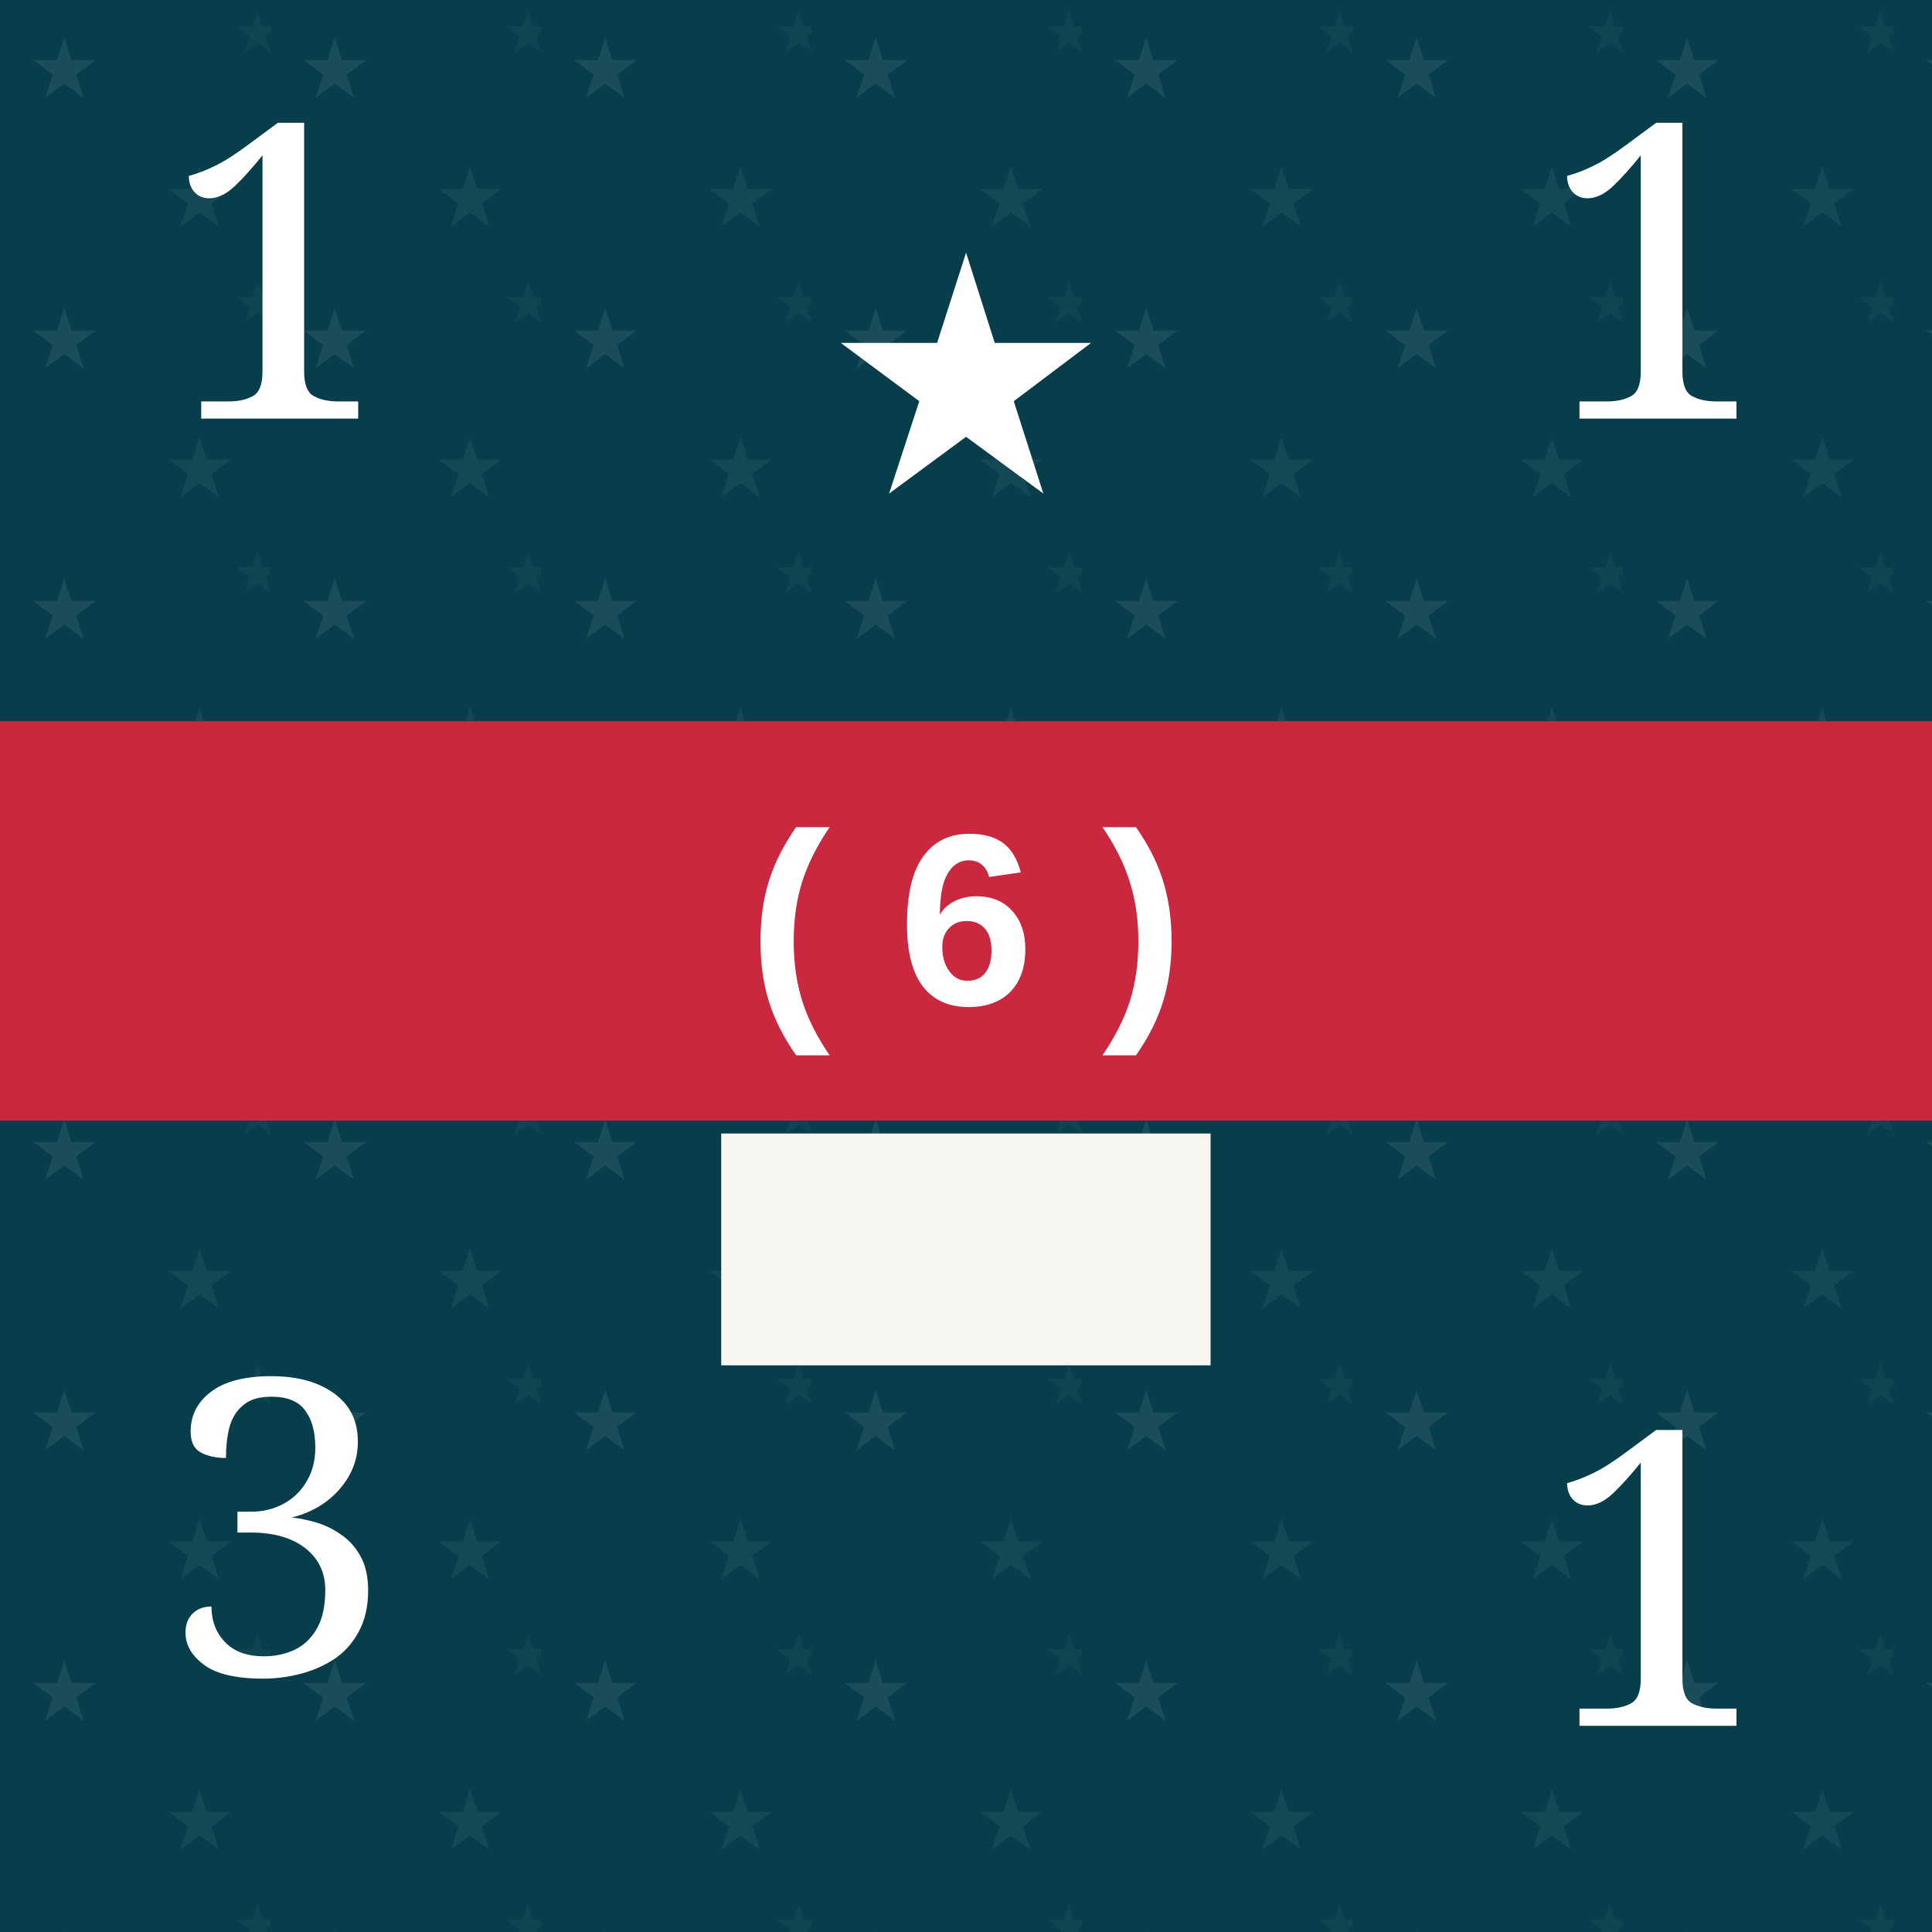
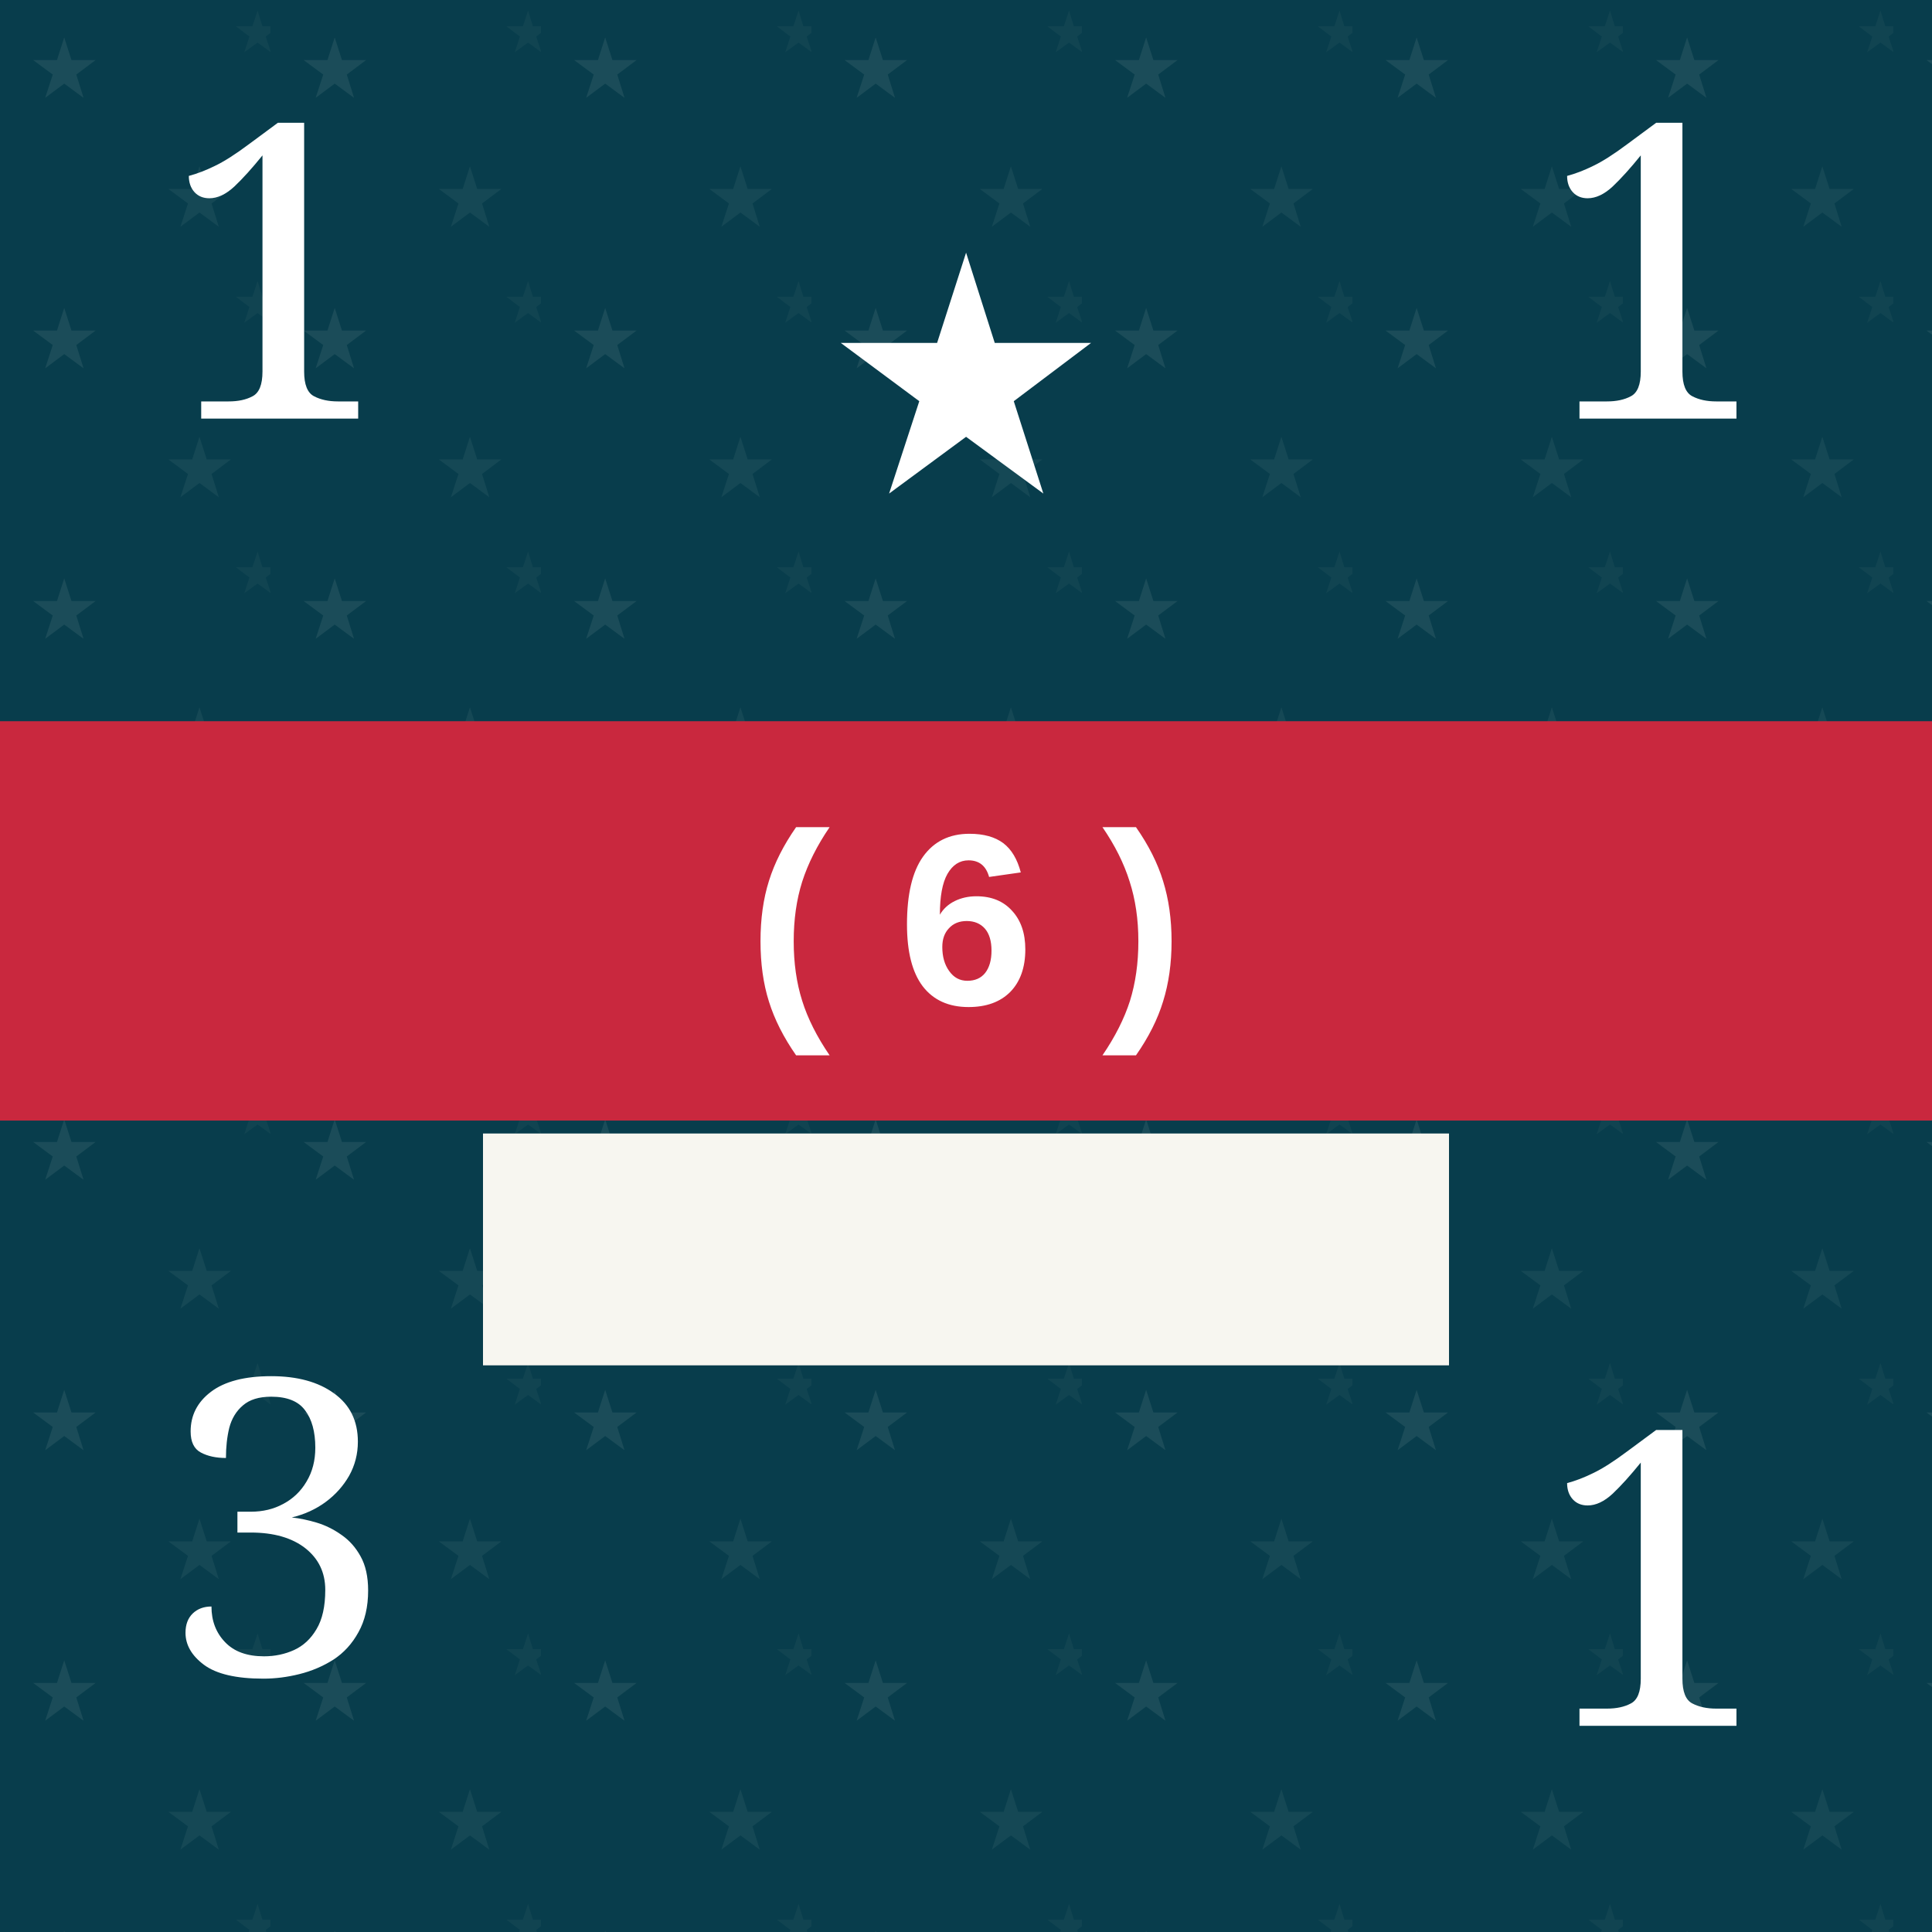
<svg xmlns="http://www.w3.org/2000/svg" viewBox="0 0 100 100" role="img" aria-labelledby="title desc">
  <defs>
    <pattern id="blueTexture" width="6" height="6" patternUnits="userSpaceOnUse">
      <rect width="6" height="6" fill="#083d4c" />
      <path d="M0 1H6 M0 4H6" stroke="#b7d0c6" stroke-opacity=".11" stroke-width="0.33" />
      <path d="M1.67 0V6 M4.67 0V6" stroke="#d3e0d2" stroke-opacity=".08" stroke-width="0.33" />
    </pattern>
    <pattern id="americanLeaderTexture" width="14" height="14" patternUnits="userSpaceOnUse">
      <rect width="14" height="14" fill="#083d4c" />
      <text x="3.33" y="5" fill="#b7d0c6" fill-opacity=".11" font-family="Georgia, serif" font-size="4.33" text-anchor="middle">★</text>
      <text x="10.33" y="11.67" fill="#b7d0c6" fill-opacity=".08" font-family="Georgia, serif" font-size="4.33" text-anchor="middle">★</text>
      <text x="13.33" y="2.67" fill="#b7d0c6" fill-opacity=".05" font-family="Georgia, serif" font-size="3" text-anchor="middle">★</text>
    </pattern>
    <pattern id="redTexture" width="8" height="8" patternUnits="userSpaceOnUse">
      <rect width="8" height="8" fill="#d94234" />
      <path d="M0 0L8 8M8 0L0 8" stroke="#ffc0a4" stroke-opacity=".14" stroke-width="0.67" />
      <path d="M2 0V8M6 0V8" stroke="#831e22" stroke-opacity=".14" stroke-width="0.67" />
    </pattern>
    <pattern id="blackTexture" width="4" height="4" patternUnits="userSpaceOnUse" patternTransform="rotate(35)">
      <rect width="4" height="4" fill="#101214" />
      <path d="M0 0.67H4" stroke="#6a6a6a" stroke-opacity=".35" stroke-width="0.33" />
    </pattern>
    <filter id="shadow" x="-15%" y="-15%" width="130%" height="130%">
      <feDropShadow dx="0" dy="0.67" stdDeviation="0.67" flood-opacity=".38" />
    </filter>
  </defs>
  <rect width="100" height="100" fill="url(#americanLeaderTexture)" />
  <text x="14.33" y="21.67" fill="#fff" font-family="Georgia, serif" font-size="21.33" text-anchor="middle">1</text>
  <text x="50" y="25.33" fill="#fff" font-family="Georgia, serif" font-size="17.33" text-anchor="middle">★</text>
  <text x="85.67" y="21.67" fill="#fff" font-family="Georgia, serif" font-size="21.33" text-anchor="middle">1</text>
  <rect y="37.33" width="100" height="20.67" fill="#c9283e" />
  <text x="50" y="52" fill="#fff" font-family="Arial, sans-serif" font-size="12.67" font-weight="bold" text-anchor="middle">( 6 )</text>
-   <rect x="37.33" y="58.67" width="25.33" height="12" fill="#f7f6f0" />
+   <rect x="25" y="58.67" width="50" height="12" fill="#f7f6f0" />
  <text x="14.33" y="86.67" fill="#fff" font-family="Georgia, serif" font-size="21.33" text-anchor="middle">3</text>
  <text x="85.67" y="89.33" fill="#fff" font-family="Georgia, serif" font-size="21.33" text-anchor="middle">1</text>
</svg>
